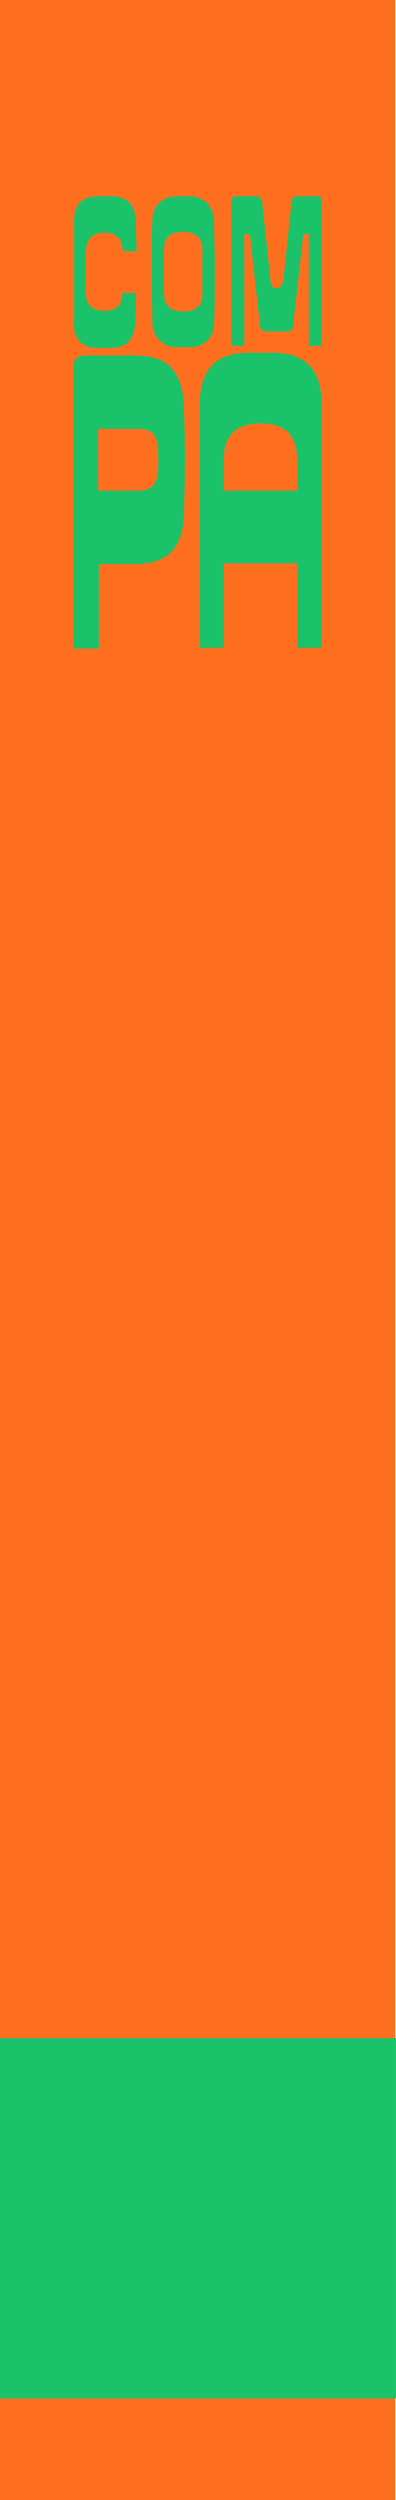
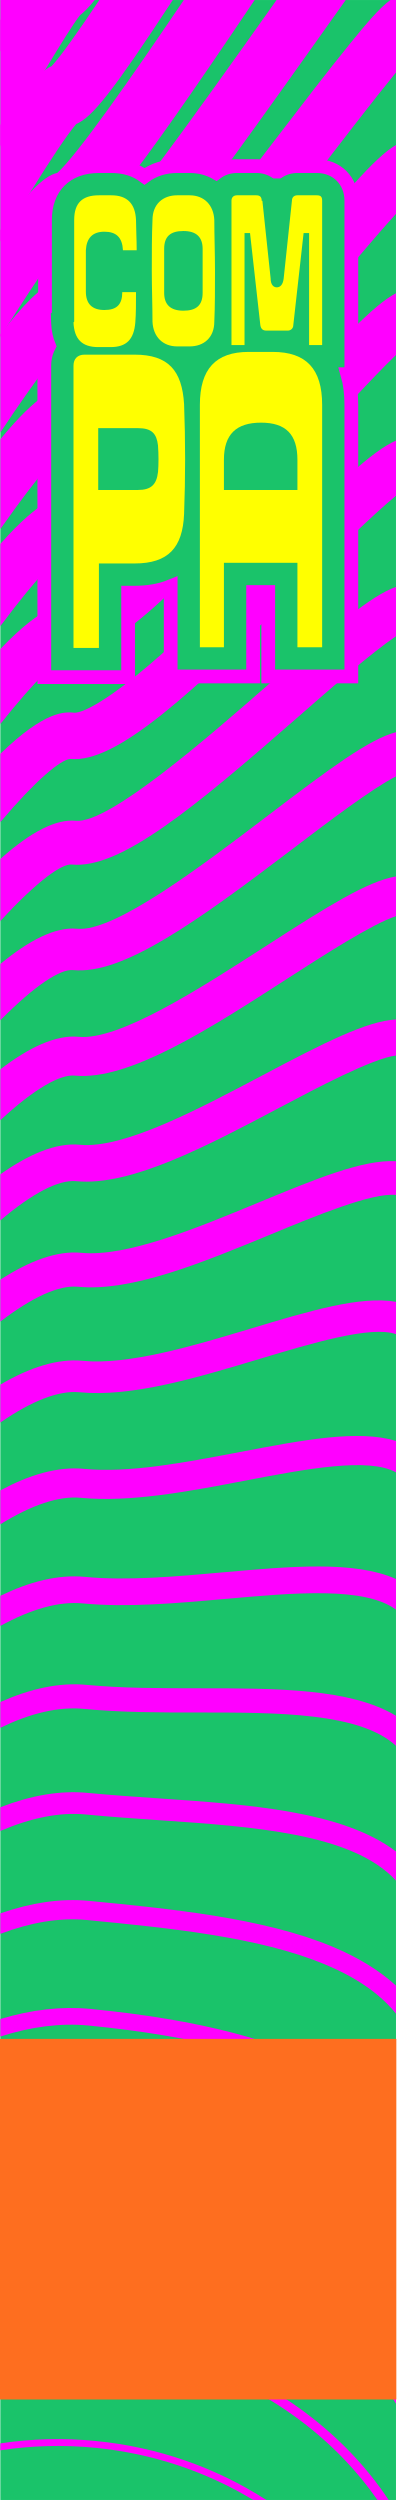
- <svg xmlns="http://www.w3.org/2000/svg" id="svg1" version="1.1" viewBox="0 0 57.7 364.3">
-   <defs>
-     <style>
-       .st0 {
-         fill: #1ac36a;
-       }
- 
-       .st1 {
-         fill: #fe6e1f;
-       }
-     </style>
-   </defs>
-   <rect id="rect19" class="st1" width="57.6" height="364.3" />
-   <rect id="rect4" class="st0" y="297" width="57.7" height="52.5" />
-   <g>
-     <path class="st0" d="M10.8,47c0-2.2,0-4.9,0-7.4s0-5.2,0-7.4c0-2.5,1.2-3.6,3.6-3.6h1.8c2.3,0,3.5,1.2,3.6,3.6,0,1.2.1,2.8.1,4.4h-2c-.1-1.9-1-2.7-2.7-2.7s-2.6.9-2.7,2.7c0,1.1,0,2.1,0,3s0,1.9,0,3c0,1.8.9,2.7,2.7,2.7s2.6-.8,2.6-2.6h2c0,1.6,0,3.2-.1,4.4-.2,2.5-1.3,3.6-3.6,3.6h-1.8c-2.4,0-3.5-1.2-3.6-3.6Z" />
-     <path class="st0" d="M22.2,47c0-2.2-.1-4.9-.1-7.4s0-5.3.1-7.4c0-2.3,1.5-3.6,3.6-3.6h1.8c2.1,0,3.5,1.4,3.6,3.6,0,2.2.1,4.9.1,7.4s0,5.3-.1,7.4c0,2.3-1.5,3.6-3.6,3.6h-1.8c-2.1,0-3.5-1.4-3.6-3.6ZM29.5,42.8c0-1,0-2.2,0-3.2s0-2.2,0-3.2c0-1.7-.9-2.6-2.8-2.6h0c-1.9,0-2.8.8-2.8,2.6,0,1,0,2.2,0,3.2s0,2.2,0,3.2c0,1.7.9,2.6,2.8,2.6h0c1.9,0,2.8-.8,2.8-2.6Z" />
-     <path class="st0" d="M38.2,29.4l1.2,11.3c0,.9.4,1.3.9,1.3s.9-.4,1-1.3l1.2-11.3c0-.5.3-.8.8-.8h2.8c.6,0,.8.2.8.8v21h-1.9v-16.3h-.8l-1.5,13.4c0,.5-.4.8-.8.8h-3.1c-.5,0-.8-.2-.9-.8l-1.5-13.4h-.8v16.3h-1.9v-21c0-.5.3-.8.8-.8h2.8c.5,0,.8.2.8.8Z" />
-     <g>
-       <path class="st0" d="M12.3,51.8h7.3c4.9,0,6.9,2.3,7.2,7.2.2,5.3.2,10.7,0,16-.2,4.9-2.3,7.2-7.2,7.2h-5.2v12.3h-3.7v-41.1c0-1,.6-1.6,1.6-1.6ZM23,69c.1-1.3.1-2.6,0-4-.2-1.7-.9-2.5-2.9-2.5h-5.8v9h5.8c1.9,0,2.7-.8,2.9-2.6Z" />
-       <path class="st0" d="M36.2,51.4h3.5c4.9,0,7.2,2.5,7.2,7.7v35.3h-3.6v-12.3h-10.7v12.3h-3.5v-35.3c0-5.2,2.3-7.7,7.1-7.7ZM43.3,71.5v-4.4c0-3.7-1.7-5.4-5.3-5.4s-5.4,1.7-5.4,5.4v4.4h10.7Z" />
-     </g>
-   </g>
+ <svg xmlns="http://www.w3.org/2000/svg" id="svg1" width="20.355mm" height="128.397mm" viewBox="0 0 57.7 363.96">
+   <rect x=".05" width="57.6" height="363.96" fill="#1ac36a" />
+   <path d="M38.77,363.96h-1.9c-6.92-4.18-14.74-6.79-23.02-7.6-4.66-.46-9.29-.32-13.8.37v-1.01c4.55-.69,9.2-.81,13.89-.35,8.99.88,17.45,3.84,24.83,8.59Z" fill="#f0f" />
+   <path d="M56.58,363.96h-1.63c-1.42-2.05-3.02-4.01-4.8-5.87-9.19-9.62-22.16-15.69-36.53-17.09-4.48-.44-9.05-.2-13.57.67v-1.38c4.56-.86,9.17-1.09,13.7-.65,14.7,1.44,27.97,7.66,37.38,17.51,2.05,2.14,3.87,4.42,5.45,6.81Z" fill="#f0f" />
+   <path d="M57.65,346.75v3.2c-2.11-3.6-4.88-6.92-8.28-9.92-8.95-7.89-21.72-13.01-35.98-14.4-4.36-.43-8.85-.09-13.34.96v-1.77c4.55-1.02,9.1-1.34,13.51-.9,14.61,1.43,27.73,6.69,36.95,14.82,2.8,2.47,5.18,5.14,7.14,8.01Z" fill="#f0f" />
+   <path d="M57.65,327.75v3.52c-2.22-3.44-5.23-6.53-9.02-9.27-8.53-6.17-21.13-10.34-35.47-11.74-4.22-.41-8.64.03-13.11,1.26v-2.14c4.53-1.2,9.01-1.61,13.31-1.19,10.4,1.02,25.17,3.95,36.49,12.12,3.08,2.23,5.69,4.72,7.8,7.44Z" fill="#f0f" />
+   <path d="M57.65,308.5v3.83c-2.29-3.2-5.52-5.97-9.71-8.35-8.12-4.6-19.57-7.57-35.01-9.09-4.08-.4-8.43.16-12.88,1.6v-2.55c4.52-1.37,8.94-1.88,13.12-1.47,15.79,1.54,27.55,4.61,35.97,9.39,3.41,1.93,6.25,4.15,8.51,6.64Z" fill="#f0f" />
+   <path d="M57.65,289.08v4.08c-2.34-2.91-5.77-5.27-10.35-7.18-9.62-4.01-22.89-5.31-34.59-6.45-4.03-.4-8.31.36-12.66,2.01v-2.98c4.41-1.54,8.78-2.23,12.93-1.82,11.9,1.16,25.39,2.48,35.4,6.66,3.76,1.57,6.85,3.46,9.27,5.68Z" fill="#f0f" />
+   <path d="M57.65,269.55v4.24c-6.32-6.88-20.74-7.86-34.69-8.81-3.48-.24-7.07-.49-10.48-.82-3.74-.37-7.96.48-12.43,2.4v-3.45c4.5-1.75,8.79-2.48,12.73-2.09,3.37.32,6.94.57,10.39.8,13.14.9,26.68,1.83,34.48,7.73Z" fill="#f0f" />
+   <path d="M57.65,249.79v4.37c-5.29-4.85-17.18-4.84-28.68-4.85-5.62.01-11.4,0-16.72-.52-3.78-.37-7.93.67-12.2,2.75v-3.75c4.35-1.94,8.6-2.88,12.54-2.5,5.15.5,10.85.49,16.38.5,11.27,0,22.02,0,28.68,4Z" fill="#f0f" />
+   <path d="M57.65,229.88v4.46c-4.56-3.38-14.81-2.46-24.74-1.57-7.09.63-14.43,1.29-20.89.66-3.42-.33-7.5.82-11.97,3.28v-4.38c4.12-2.01,8.33-3.15,12.35-2.76,6.1.59,13.25-.05,20.17-.67,9.75-.87,19.07-1.71,25.08.98Z" fill="#f0f" />
+   <path d="M57.65,209.78v4.57c-4.01-2.22-13.11-.49-21.93,1.2-8.24,1.58-16.76,3.2-23.93,2.51-3.2-.32-7.22,1.05-11.74,3.85v-4.93c4.11-2.22,8.27-3.51,12.16-3.14,6.56.65,14.77-.93,22.72-2.45,9.12-1.74,17.25-3.3,22.72-1.61Z" fill="#f0f" />
+   <path d="M57.65,189.52v4.71c-3.63-1.27-12.19,1.3-19.81,3.59-9.19,2.76-18.68,5.62-26.28,4.87-3.02-.29-6.98,1.27-11.51,4.41v-5.52c4.27-2.51,8.35-3.82,11.96-3.47,6.69.66,16.16-2.18,24.5-4.69,8.43-2.54,15.98-4.81,21.14-3.9Z" fill="#f0f" />
+   <path d="M57.65,169.05v4.92c-3.41-.4-11.82,3.08-18.16,5.71-10,4.13-20.32,8.41-28.15,7.65-2.79-.27-6.7,1.55-11.29,5.07v-6.1c4.29-2.77,8.31-4.25,11.77-3.91,6.59.65,16.78-3.58,25.77-7.3,8.26-3.42,15.21-6.3,20.06-6.04Z" fill="#f0f" />
+   <path d="M57.65,148.41v5.26c-3.36.38-11.63,4.77-16.85,7.53-10.71,5.67-21.79,11.53-29.69,10.76-2.6-.25-6.45,1.8-11.06,5.71v-6.71c4.11-2.9,8.1-4.64,11.58-4.3,6.32.62,17.13-5.11,26.68-10.16,8.87-4.69,15.03-7.83,19.34-8.09Z" fill="#f0f" />
+   <path d="M57.65,127.59v5.79c-3.44,1.1-10.71,5.8-15.78,9.07-11.36,7.33-23.11,14.91-30.99,14.14-2.1-.2-5.82,1.85-10.83,6.49v-7.4c4.11-3.15,8.05-5.06,11.38-4.74,5.92.59,17.8-7.1,27.36-13.26,8.83-5.7,14.73-9.39,18.86-10.09Z" fill="#f0f" />
+   <path d="M57.65,106.59v6.44c-3.44,1.73-9.93,6.66-14.91,10.45-14.25,10.84-24.89,18.45-32.09,17.75-1.84-.19-5.5,2.15-10.6,7.3v-8.19c4.14-3.42,8-5.44,11.19-5.13,5.42.54,18.37-9.33,27.84-16.54,9.07-6.9,14.66-11.04,18.57-12.08Z" fill="#f0f" />
+   <path d="M57.65,85.44v7.19c-3.48,2.33-9.52,7.6-14.2,11.7-15.38,13.45-25.99,22.23-33.03,21.53-1.36-.14-4.89,2.26-10.37,8.23v-9.04c4.46-3.98,8.14-5.84,11-5.56,4.81.47,19.44-12.33,28.19-19.98,9.49-8.29,14.76-12.78,18.41-14.07Z" fill="#f0f" />
+   <path d="M57.65,64.14v8.03c-3.43,2.82-8.95,8.26-13.61,12.86-16.03,15.81-27.03,26.14-33.84,25.46-1.37.14-4.8,2.88-10.15,9.19v-9.94c6.59-6.39,9.47-6.11,10.8-5.98.24.02,2.63.03,10.85-6.95,5.51-4.67,11.93-11.01,17.59-16.59,9.79-9.66,14.88-14.57,18.36-16.08Z" fill="#f0f" />
+   <path d="M39.27,60.8c-8.52,9.34-24.33,26.68-28.69,27.23-1.41-.14-4.11-.25-10.53,6.45v10.92c5.29-6.66,8.71-9.8,10.16-10.26,6.03.35,15.15-8.52,34.32-29.54,4.46-4.89,9.7-10.63,13.12-13.92v-8.99c-3.17,1.63-7.99,6.72-18.38,18.11Z" fill="#f0f" />
+   <path d="M57.65,21.11c-3,1.72-7.65,7.15-18.47,20.18-8.6,10.34-24.52,29.5-29.01,31-1.54-.13-4.08.09-10.12,6.89v11.97c5.6-7.51,8.88-10.69,10.21-11.37h.01c5.67,0,13.9-8.73,34.66-33.71,4.3-5.18,9.32-11.21,12.72-14.93v-10.03Z" fill="#f0f" />
+   <path d="M56.83,0c-1.64,1.22-3.46,3.38-5.88,6.36-3.22,3.95-7.44,9.47-11.92,15.32-8.72,11.4-24.8,32.43-29.37,34.86-1.59-.05-3.99.6-9.61,7.4v13.08c5.69-8.09,8.98-11.7,10.33-12.62,5.04-.33,11.98-8,34.88-37.96,4.17-5.45,9.01-11.76,12.39-15.89V0h-.82Z" fill="#f0f" />
+   <path d="M50.33,0c-1.59,2.23-3.21,4.52-4.79,6.74C21.13,41.13,14.99,48.32,10.57,48.99c-1.62,1.34-5.21,5.97-10.52,13.97v-14.29c.44-.58.86-1.11,1.26-1.6,4.24-5.23,6.26-6.16,7.74-6.25,4.61-3.33,20.92-26.31,29.8-38.83.47-.67.95-1.33,1.41-1.99h10.07Z" fill="#f0f" />
+   <path d="M37.07,0C18.59,27.52,14,32.83,10.77,33.59c-1.72,1.71-5.16,6.71-9.46,13.48-.41.65-.83,1.31-1.26,1.99v-15.58c1.77-2.46,3.18-4.21,4.33-5.45.01,0,.01-.01.01-.01,1.82-1.95,3-2.64,3.95-2.85,2.91-2.62,10.67-13.7,18.42-25.17h10.31Z" fill="#f0f" />
+   <path d="M25.15,0c-.01.02-.02.03-.03.05-8.67,13.26-11.73,17.06-14.02,18-1.29,1.5-3.67,5.07-6.71,9.97,0,0,0,.01-.01.01-1.32,2.14-2.78,4.52-4.33,7.11v-16.95c3.17-4.73,5.1-6.97,6.51-8,.35-.26.66-.44.96-.57,1.33-1.44,3.83-4.96,6.94-9.62h10.69Z" fill="#f0f" />
+   <path d="M13.79,0c-.87,1.07-1.55,1.77-2.15,2.22-.95,1.22-2.73,4.05-5.08,7.97C4.69,13.28,2.48,17.06.05,21.28V2.93C.74,1.83,1.36.86,1.93,0h11.86Z" fill="#f0f" />
+   <path d="M.05,0v7.5C1.53,4.83,2.93,2.31,4.22,0H.05Z" fill="#f0f" />
+   <path d="M51.15,54.48h-.57c.38,1.32.57,2.81.57,4.45v39.55h-12.1v-12.3h-2.2v12.3h-12v-13.13c-1.5.61-3.25.93-5.25.93h-.95v12.3H6.45v-45.35c0-1.05.25-2.02.69-2.86-.4-.95-.64-2.05-.69-3.26l-.07-1.86.17-.17v-13.05c0-4.77,3.08-7.85,7.85-7.85h1.8c1.9,0,3.55.52,4.84,1.49,1.3-.95,2.92-1.49,4.76-1.49h1.8c1.43,0,2.74.35,3.87.99.84-.63,1.88-.99,3.03-.99h2.8c1.05,0,2.01.29,2.8.8h.44c.79-.51,1.73-.8,2.76-.8h2.8c2.93,0,5.05,2.12,5.05,5.05v25.25Z" fill="#1ac36a" stroke="#f0f" stroke-miterlimit="10" stroke-width="2" />
+   <path d="M10.8,46.83v-14.8c0-2.5,1.2-3.6,3.6-3.6h1.8c2.3,0,3.5,1.2,3.6,3.6,0,1.2.1,2.8.1,4.4h-2c-.1-1.9-1-2.7-2.7-2.7s-2.6.9-2.7,2.7v6c0,1.8.9,2.7,2.7,2.7s2.6-.8,2.6-2.6h2c0,1.6,0,3.2-.1,4.4-.2,2.5-1.3,3.6-3.6,3.6h-1.8c-2.4,0-3.5-1.2-3.6-3.6l.1-.1Z" fill="#ff0" />
+   <path d="M22.2,46.83c0-2.2-.1-4.9-.1-7.4s0-5.3.1-7.4c0-2.3,1.5-3.6,3.6-3.6h1.8c2.1,0,3.5,1.4,3.6,3.6,0,2.2.1,4.9.1,7.4s0,5.3-.1,7.4c0,2.3-1.5,3.6-3.6,3.6h-1.8c-2.1,0-3.5-1.4-3.6-3.6ZM29.5,42.63v-6.4c0-1.7-.9-2.6-2.8-2.6h0c-1.9,0-2.8.8-2.8,2.6v6.4c0,1.7.9,2.6,2.8,2.6h0c1.9,0,2.8-.8,2.8-2.6Z" fill="#ff0" />
+   <path d="M38.2,29.23l1.2,11.3c0,.9.4,1.3.9,1.3s.9-.4,1-1.3l1.2-11.3c0-.5.3-.8.8-.8h2.8c.6,0,.8.2.8.8v21h-1.9v-16.3h-.8l-1.5,13.4c0,.5-.4.8-.8.8h-3.1c-.5,0-.8-.2-.9-.8l-1.5-13.4h-.8v16.3h-1.9v-21c0-.5.3-.8.8-.8h2.8c.5,0,.8.2.8.8h.1Z" fill="#ff0" />
+   <path d="M12.3,51.63h7.3c4.9,0,6.9,2.3,7.2,7.2.2,5.3.2,10.7,0,16-.2,4.9-2.3,7.2-7.2,7.2h-5.2v12.3h-3.7v-41.1c0-1,.6-1.6,1.6-1.6ZM23,68.83c.1-1.3.1-2.6,0-4-.2-1.7-.9-2.5-2.9-2.5h-5.8v9h5.8c1.9,0,2.7-.8,2.9-2.6v.1Z" fill="#ff0" />
+   <path d="M36.2,51.23h3.5c4.9,0,7.2,2.5,7.2,7.7v35.3h-3.6v-12.3h-10.7v12.3h-3.5v-35.3c0-5.2,2.3-7.7,7.1-7.7ZM43.3,71.33v-4.4c0-3.7-1.7-5.4-5.3-5.4s-5.4,1.7-5.4,5.4v4.4h10.7Z" fill="#ff0" />
+   <rect id="rect4" y="296.83" width="57.7" height="52.5" fill="#fe6e1f" />
</svg>
